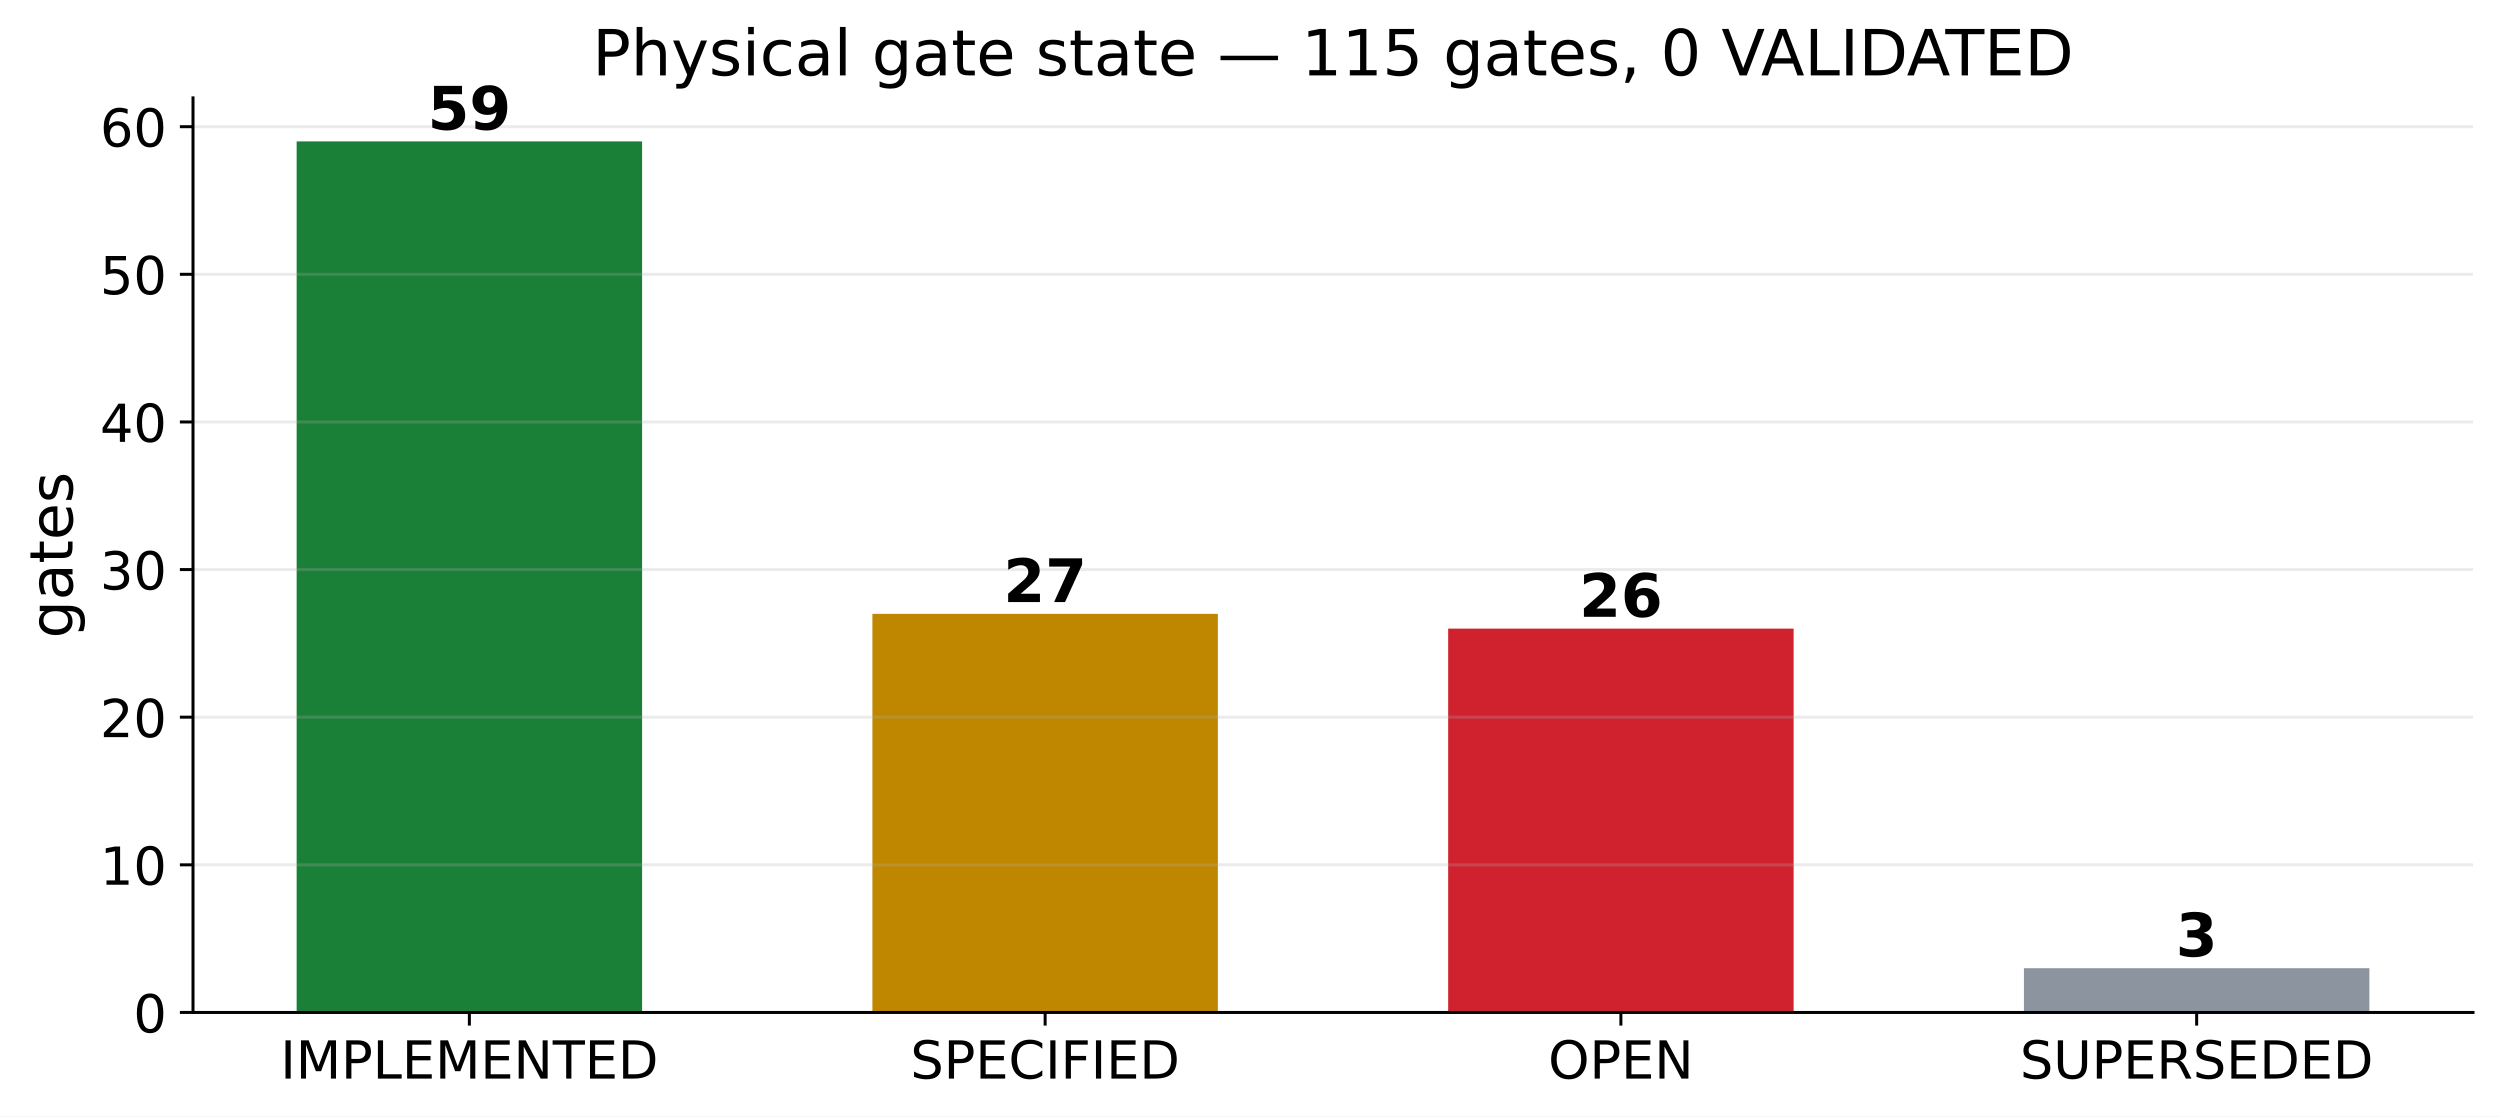
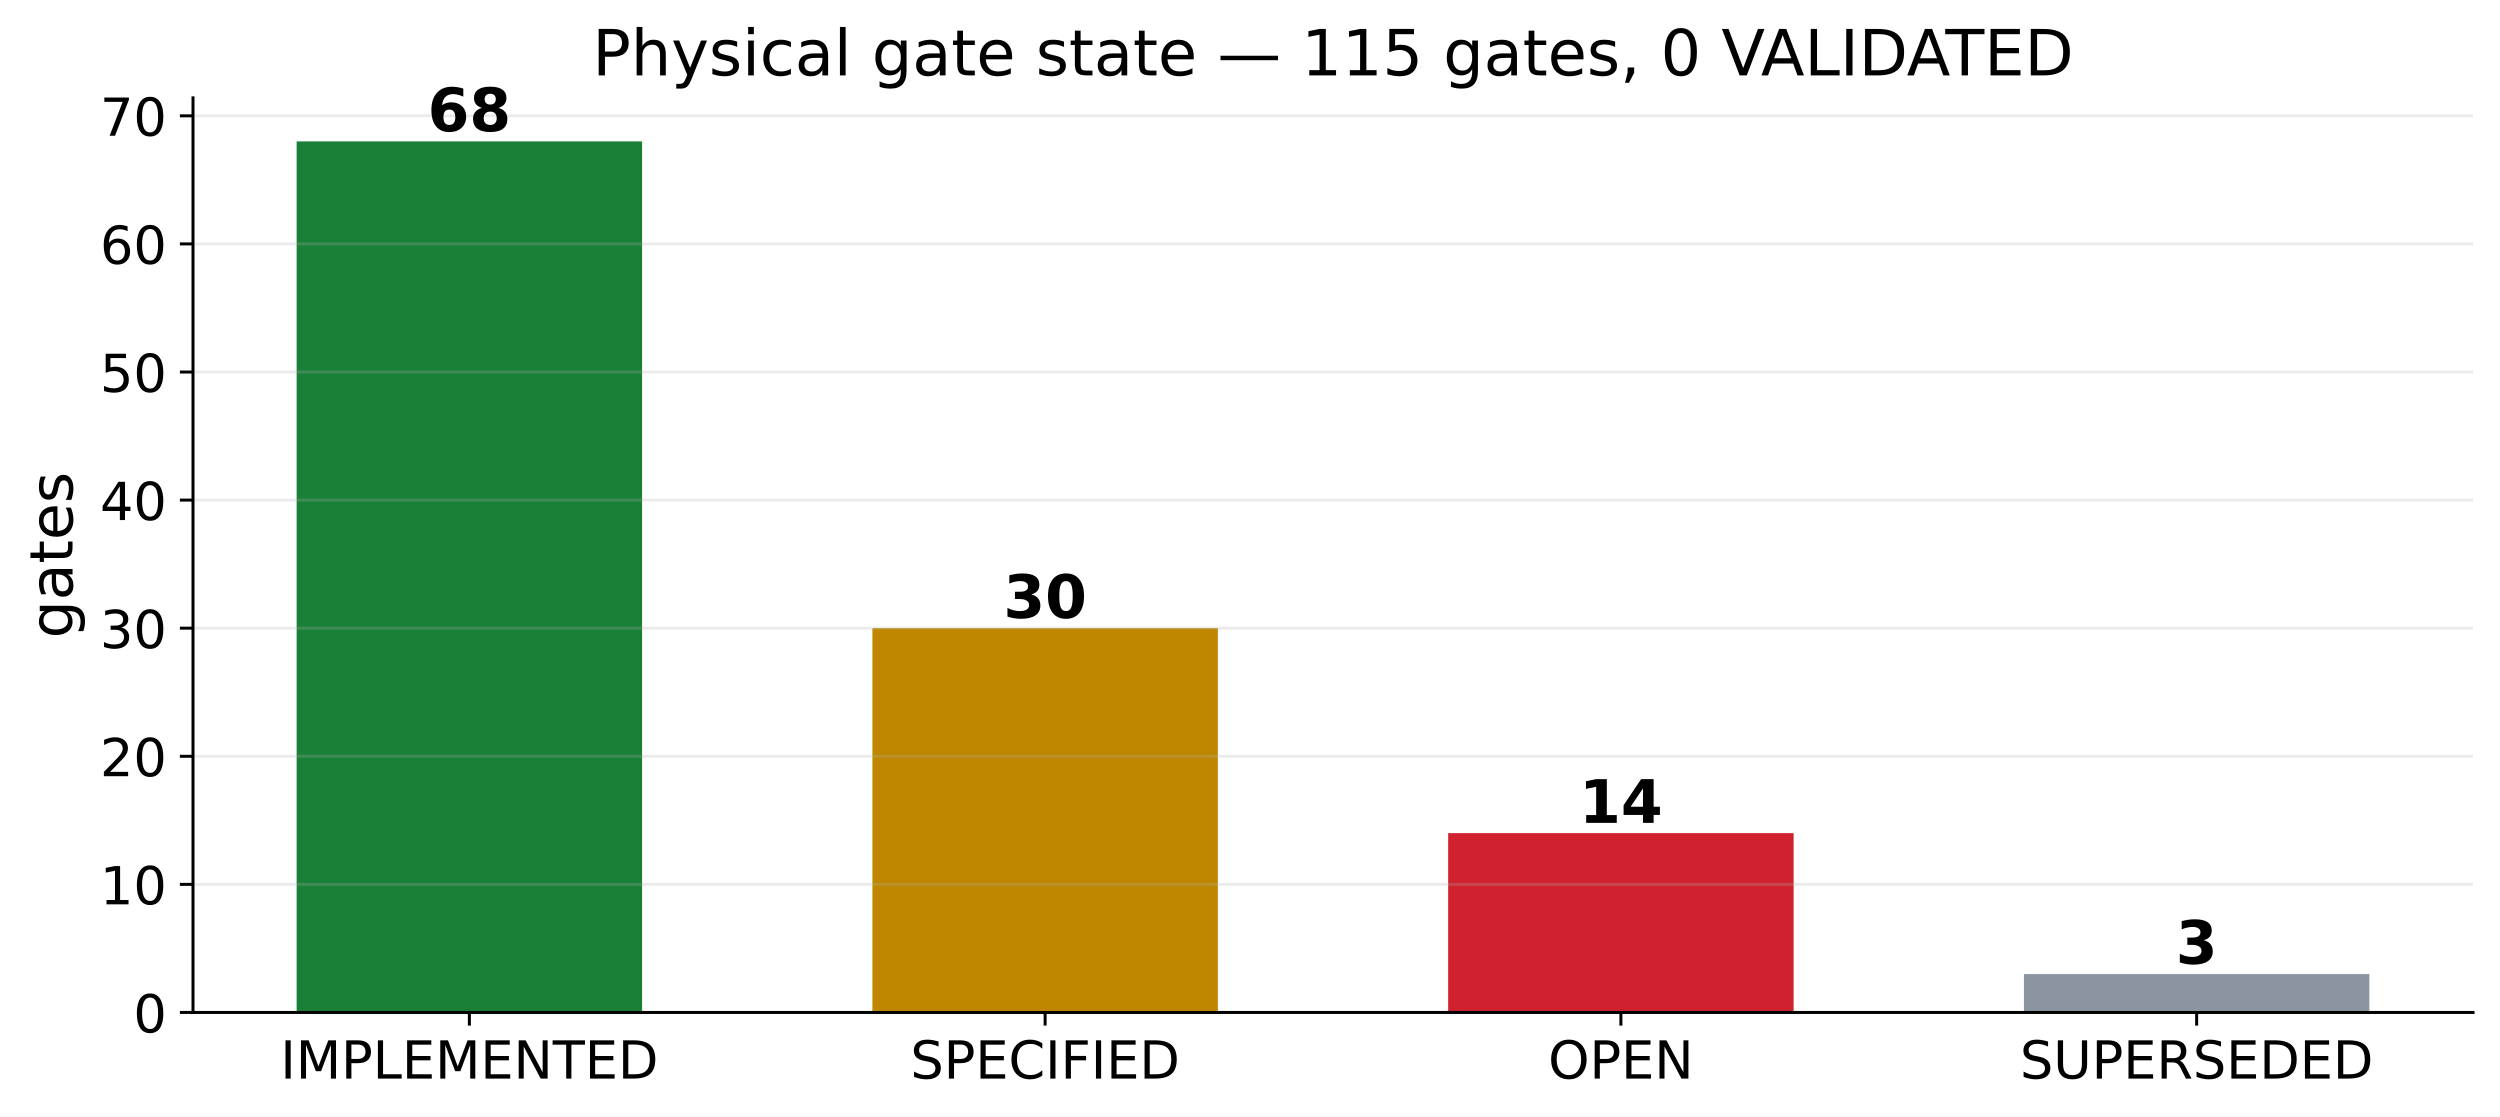
<svg xmlns="http://www.w3.org/2000/svg" xmlns:xlink="http://www.w3.org/1999/xlink" width="667.08pt" height="297.907pt" viewBox="0 0 667.08 297.907" version="1.1">
  <defs>
    <style type="text/css">*{stroke-linejoin: round; stroke-linecap: butt}</style>
  </defs>
  <g id="figure_1">
    <g id="patch_1">
      <path d="M 0 297.907  L 667.08 297.907  L 667.08 0  L 0 0  z " style="fill: #ffffff" />
    </g>
    <g id="axes_1">
      <g id="patch_2">
        <path d="M 51.5 270.157  L 659.88 270.157  L 659.88 26.117  L 51.5 26.117  z " style="fill: #ffffff" />
      </g>
      <g id="patch_3">
-         <path d="M 79.154 270.157  L 171.332 270.157  L 171.332 37.738  L 79.154 37.738  z " clip-path="url(#p740a1008fe)" style="fill: #1a7f37" />
+         <path d="M 79.154 270.157  L 171.332 270.157  L 171.332 37.738  L 79.154 37.738  z " clip-path="url(#p4d691d83dd)" style="fill: #1a7f37" />
      </g>
      <g id="patch_4">
-         <path d="M 232.785 270.157  L 324.964 270.157  L 324.964 163.796  L 232.785 163.796  z " clip-path="url(#p740a1008fe)" style="fill: #bf8700" />
+         <path d="M 232.785 270.157  L 324.964 270.157  L 324.964 167.62  L 232.785 167.62  z " clip-path="url(#p4d691d83dd)" style="fill: #bf8700" />
      </g>
      <g id="patch_5">
-         <path d="M 386.416 270.157  L 478.595 270.157  L 478.595 167.735  L 386.416 167.735  z " clip-path="url(#p740a1008fe)" style="fill: #cf222e" />
+         <path d="M 386.416 270.157  L 478.595 270.157  L 478.595 222.306  L 386.416 222.306  z " clip-path="url(#p4d691d83dd)" style="fill: #cf222e" />
      </g>
      <g id="patch_6">
-         <path d="M 540.048 270.157  L 632.226 270.157  L 632.226 258.339  L 540.048 258.339  z " clip-path="url(#p740a1008fe)" style="fill: #8c959f" />
+         <path d="M 540.048 270.157  L 632.226 270.157  L 632.226 259.904  L 540.048 259.904  z " clip-path="url(#p4d691d83dd)" style="fill: #8c959f" />
      </g>
      <g id="matplotlib.axis_1">
        <g id="xtick_1">
          <g id="line2d_1">
            <defs>
-               <path id="m989d7c6d23" d="M 0 0  L 0 3.5  " style="stroke: #000000; stroke-width: 0.8" />
+               <path id="m26388fd2c3" d="M 0 0  L 0 3.5  " style="stroke: #000000; stroke-width: 0.8" />
            </defs>
            <g>
-               <use xlink:href="#m989d7c6d23" x="125.243" y="270.157" style="stroke: #000000; stroke-width: 0.8" />
+               <use xlink:href="#m26388fd2c3" x="125.243" y="270.157" style="stroke: #000000; stroke-width: 0.8" />
            </g>
          </g>
          <g id="text_1">
            <text style="font-size: 14px; font-family: 'DejaVu Sans', 'Bitstream Vera Sans', 'Computer Modern Sans Serif', 'Lucida Grande', 'Verdana', 'Geneva', 'Lucid', 'Arial', 'Helvetica', 'Avant Garde', sans-serif; text-anchor: middle" x="125.243" y="287.795" transform="rotate(-0 125.243 287.7952)">IMPLEMENTED</text>
          </g>
        </g>
        <g id="xtick_2">
          <g id="line2d_2">
            <g>
-               <use xlink:href="#m989d7c6d23" x="278.874" y="270.157" style="stroke: #000000; stroke-width: 0.8" />
+               <use xlink:href="#m26388fd2c3" x="278.874" y="270.157" style="stroke: #000000; stroke-width: 0.8" />
            </g>
          </g>
          <g id="text_2">
            <text style="font-size: 14px; font-family: 'DejaVu Sans', 'Bitstream Vera Sans', 'Computer Modern Sans Serif', 'Lucida Grande', 'Verdana', 'Geneva', 'Lucid', 'Arial', 'Helvetica', 'Avant Garde', sans-serif; text-anchor: middle" x="278.874" y="287.795" transform="rotate(-0 278.8743 287.7952)">SPECIFIED</text>
          </g>
        </g>
        <g id="xtick_3">
          <g id="line2d_3">
            <g>
-               <use xlink:href="#m989d7c6d23" x="432.506" y="270.157" style="stroke: #000000; stroke-width: 0.8" />
+               <use xlink:href="#m26388fd2c3" x="432.506" y="270.157" style="stroke: #000000; stroke-width: 0.8" />
            </g>
          </g>
          <g id="text_3">
            <text style="font-size: 14px; font-family: 'DejaVu Sans', 'Bitstream Vera Sans', 'Computer Modern Sans Serif', 'Lucida Grande', 'Verdana', 'Geneva', 'Lucid', 'Arial', 'Helvetica', 'Avant Garde', sans-serif; text-anchor: middle" x="432.506" y="287.795" transform="rotate(-0 432.5057 287.7952)">OPEN</text>
          </g>
        </g>
        <g id="xtick_4">
          <g id="line2d_4">
            <g>
-               <use xlink:href="#m989d7c6d23" x="586.137" y="270.157" style="stroke: #000000; stroke-width: 0.8" />
+               <use xlink:href="#m26388fd2c3" x="586.137" y="270.157" style="stroke: #000000; stroke-width: 0.8" />
            </g>
          </g>
          <g id="text_4">
            <text style="font-size: 14px; font-family: 'DejaVu Sans', 'Bitstream Vera Sans', 'Computer Modern Sans Serif', 'Lucida Grande', 'Verdana', 'Geneva', 'Lucid', 'Arial', 'Helvetica', 'Avant Garde', sans-serif; text-anchor: middle" x="586.137" y="287.795" transform="rotate(-0 586.137 287.7952)">SUPERSEDED</text>
          </g>
        </g>
      </g>
      <g id="matplotlib.axis_2">
        <g id="ytick_1">
          <g id="line2d_5">
-             <path d="M 51.5 270.157  L 659.88 270.157  " clip-path="url(#p740a1008fe)" style="fill: none; stroke: #b0b0b0; stroke-opacity: 0.25; stroke-width: 0.8; stroke-linecap: square" />
+             <path d="M 51.5 270.157  L 659.88 270.157  " clip-path="url(#p4d691d83dd)" style="fill: none; stroke: #b0b0b0; stroke-opacity: 0.25; stroke-width: 0.8; stroke-linecap: square" />
          </g>
          <g id="line2d_6">
            <defs>
-               <path id="m1b28779d68" d="M 0 0  L -3.5 0  " style="stroke: #000000; stroke-width: 0.8" />
+               <path id="m69d08272c4" d="M 0 0  L -3.5 0  " style="stroke: #000000; stroke-width: 0.8" />
            </defs>
            <g>
-               <use xlink:href="#m1b28779d68" x="51.5" y="270.157" style="stroke: #000000; stroke-width: 0.8" />
+               <use xlink:href="#m69d08272c4" x="51.5" y="270.157" style="stroke: #000000; stroke-width: 0.8" />
            </g>
          </g>
          <g id="text_5">
            <text style="font-size: 14px; font-family: 'DejaVu Sans', 'Bitstream Vera Sans', 'Computer Modern Sans Serif', 'Lucida Grande', 'Verdana', 'Geneva', 'Lucid', 'Arial', 'Helvetica', 'Avant Garde', sans-serif; text-anchor: end" x="44.5" y="275.476" transform="rotate(-0 44.5 275.4762)">0</text>
          </g>
        </g>
        <g id="ytick_2">
          <g id="line2d_7">
-             <path d="M 51.5 230.764  L 659.88 230.764  " clip-path="url(#p740a1008fe)" style="fill: none; stroke: #b0b0b0; stroke-opacity: 0.25; stroke-width: 0.8; stroke-linecap: square" />
+             <path d="M 51.5 235.978  L 659.88 235.978  " clip-path="url(#p4d691d83dd)" style="fill: none; stroke: #b0b0b0; stroke-opacity: 0.25; stroke-width: 0.8; stroke-linecap: square" />
          </g>
          <g id="line2d_8">
            <g>
-               <use xlink:href="#m1b28779d68" x="51.5" y="230.764" style="stroke: #000000; stroke-width: 0.8" />
+               <use xlink:href="#m69d08272c4" x="51.5" y="235.978" style="stroke: #000000; stroke-width: 0.8" />
            </g>
          </g>
          <g id="text_6">
-             <text style="font-size: 14px; font-family: 'DejaVu Sans', 'Bitstream Vera Sans', 'Computer Modern Sans Serif', 'Lucida Grande', 'Verdana', 'Geneva', 'Lucid', 'Arial', 'Helvetica', 'Avant Garde', sans-serif; text-anchor: end" x="44.5" y="236.083" transform="rotate(-0 44.5 236.0832)">10</text>
+             <text style="font-size: 14px; font-family: 'DejaVu Sans', 'Bitstream Vera Sans', 'Computer Modern Sans Serif', 'Lucida Grande', 'Verdana', 'Geneva', 'Lucid', 'Arial', 'Helvetica', 'Avant Garde', sans-serif; text-anchor: end" x="44.5" y="241.297" transform="rotate(-0 44.5 241.297)">10</text>
          </g>
        </g>
        <g id="ytick_3">
          <g id="line2d_9">
-             <path d="M 51.5 191.371  L 659.88 191.371  " clip-path="url(#p740a1008fe)" style="fill: none; stroke: #b0b0b0; stroke-opacity: 0.25; stroke-width: 0.8; stroke-linecap: square" />
+             <path d="M 51.5 201.799  L 659.88 201.799  " clip-path="url(#p4d691d83dd)" style="fill: none; stroke: #b0b0b0; stroke-opacity: 0.25; stroke-width: 0.8; stroke-linecap: square" />
          </g>
          <g id="line2d_10">
            <g>
-               <use xlink:href="#m1b28779d68" x="51.5" y="191.371" style="stroke: #000000; stroke-width: 0.8" />
+               <use xlink:href="#m69d08272c4" x="51.5" y="201.799" style="stroke: #000000; stroke-width: 0.8" />
            </g>
          </g>
          <g id="text_7">
-             <text style="font-size: 14px; font-family: 'DejaVu Sans', 'Bitstream Vera Sans', 'Computer Modern Sans Serif', 'Lucida Grande', 'Verdana', 'Geneva', 'Lucid', 'Arial', 'Helvetica', 'Avant Garde', sans-serif; text-anchor: end" x="44.5" y="196.69" transform="rotate(-0 44.5 196.6901)">20</text>
+             <text style="font-size: 14px; font-family: 'DejaVu Sans', 'Bitstream Vera Sans', 'Computer Modern Sans Serif', 'Lucida Grande', 'Verdana', 'Geneva', 'Lucid', 'Arial', 'Helvetica', 'Avant Garde', sans-serif; text-anchor: end" x="44.5" y="207.118" transform="rotate(-0 44.5 207.1177)">20</text>
          </g>
        </g>
        <g id="ytick_4">
          <g id="line2d_11">
-             <path d="M 51.5 151.978  L 659.88 151.978  " clip-path="url(#p740a1008fe)" style="fill: none; stroke: #b0b0b0; stroke-opacity: 0.25; stroke-width: 0.8; stroke-linecap: square" />
+             <path d="M 51.5 167.62  L 659.88 167.62  " clip-path="url(#p4d691d83dd)" style="fill: none; stroke: #b0b0b0; stroke-opacity: 0.25; stroke-width: 0.8; stroke-linecap: square" />
          </g>
          <g id="line2d_12">
            <g>
-               <use xlink:href="#m1b28779d68" x="51.5" y="151.978" style="stroke: #000000; stroke-width: 0.8" />
+               <use xlink:href="#m69d08272c4" x="51.5" y="167.62" style="stroke: #000000; stroke-width: 0.8" />
            </g>
          </g>
          <g id="text_8">
-             <text style="font-size: 14px; font-family: 'DejaVu Sans', 'Bitstream Vera Sans', 'Computer Modern Sans Serif', 'Lucida Grande', 'Verdana', 'Geneva', 'Lucid', 'Arial', 'Helvetica', 'Avant Garde', sans-serif; text-anchor: end" x="44.5" y="157.297" transform="rotate(-0 44.5 157.2971)">30</text>
+             <text style="font-size: 14px; font-family: 'DejaVu Sans', 'Bitstream Vera Sans', 'Computer Modern Sans Serif', 'Lucida Grande', 'Verdana', 'Geneva', 'Lucid', 'Arial', 'Helvetica', 'Avant Garde', sans-serif; text-anchor: end" x="44.5" y="172.938" transform="rotate(-0 44.5 172.9384)">30</text>
          </g>
        </g>
        <g id="ytick_5">
          <g id="line2d_13">
-             <path d="M 51.5 112.585  L 659.88 112.585  " clip-path="url(#p740a1008fe)" style="fill: none; stroke: #b0b0b0; stroke-opacity: 0.25; stroke-width: 0.8; stroke-linecap: square" />
+             <path d="M 51.5 133.44  L 659.88 133.44  " clip-path="url(#p4d691d83dd)" style="fill: none; stroke: #b0b0b0; stroke-opacity: 0.25; stroke-width: 0.8; stroke-linecap: square" />
          </g>
          <g id="line2d_14">
            <g>
-               <use xlink:href="#m1b28779d68" x="51.5" y="112.585" style="stroke: #000000; stroke-width: 0.8" />
+               <use xlink:href="#m69d08272c4" x="51.5" y="133.44" style="stroke: #000000; stroke-width: 0.8" />
            </g>
          </g>
          <g id="text_9">
-             <text style="font-size: 14px; font-family: 'DejaVu Sans', 'Bitstream Vera Sans', 'Computer Modern Sans Serif', 'Lucida Grande', 'Verdana', 'Geneva', 'Lucid', 'Arial', 'Helvetica', 'Avant Garde', sans-serif; text-anchor: end" x="44.5" y="117.904" transform="rotate(-0 44.5 117.904)">40</text>
+             <text style="font-size: 14px; font-family: 'DejaVu Sans', 'Bitstream Vera Sans', 'Computer Modern Sans Serif', 'Lucida Grande', 'Verdana', 'Geneva', 'Lucid', 'Arial', 'Helvetica', 'Avant Garde', sans-serif; text-anchor: end" x="44.5" y="138.759" transform="rotate(-0 44.5 138.7592)">40</text>
          </g>
        </g>
        <g id="ytick_6">
          <g id="line2d_15">
-             <path d="M 51.5 73.192  L 659.88 73.192  " clip-path="url(#p740a1008fe)" style="fill: none; stroke: #b0b0b0; stroke-opacity: 0.25; stroke-width: 0.8; stroke-linecap: square" />
+             <path d="M 51.5 99.261  L 659.88 99.261  " clip-path="url(#p4d691d83dd)" style="fill: none; stroke: #b0b0b0; stroke-opacity: 0.25; stroke-width: 0.8; stroke-linecap: square" />
          </g>
          <g id="line2d_16">
            <g>
-               <use xlink:href="#m1b28779d68" x="51.5" y="73.192" style="stroke: #000000; stroke-width: 0.8" />
+               <use xlink:href="#m69d08272c4" x="51.5" y="99.261" style="stroke: #000000; stroke-width: 0.8" />
            </g>
          </g>
          <g id="text_10">
-             <text style="font-size: 14px; font-family: 'DejaVu Sans', 'Bitstream Vera Sans', 'Computer Modern Sans Serif', 'Lucida Grande', 'Verdana', 'Geneva', 'Lucid', 'Arial', 'Helvetica', 'Avant Garde', sans-serif; text-anchor: end" x="44.5" y="78.511" transform="rotate(-0 44.5 78.51095)">50</text>
+             <text style="font-size: 14px; font-family: 'DejaVu Sans', 'Bitstream Vera Sans', 'Computer Modern Sans Serif', 'Lucida Grande', 'Verdana', 'Geneva', 'Lucid', 'Arial', 'Helvetica', 'Avant Garde', sans-serif; text-anchor: end" x="44.5" y="104.58" transform="rotate(-0 44.5 104.5799)">50</text>
          </g>
        </g>
        <g id="ytick_7">
          <g id="line2d_17">
-             <path d="M 51.5 33.799  L 659.88 33.799  " clip-path="url(#p740a1008fe)" style="fill: none; stroke: #b0b0b0; stroke-opacity: 0.25; stroke-width: 0.8; stroke-linecap: square" />
+             <path d="M 51.5 65.082  L 659.88 65.082  " clip-path="url(#p4d691d83dd)" style="fill: none; stroke: #b0b0b0; stroke-opacity: 0.25; stroke-width: 0.8; stroke-linecap: square" />
          </g>
          <g id="line2d_18">
            <g>
-               <use xlink:href="#m1b28779d68" x="51.5" y="33.799" style="stroke: #000000; stroke-width: 0.8" />
+               <use xlink:href="#m69d08272c4" x="51.5" y="65.082" style="stroke: #000000; stroke-width: 0.8" />
            </g>
          </g>
          <g id="text_11">
-             <text style="font-size: 14px; font-family: 'DejaVu Sans', 'Bitstream Vera Sans', 'Computer Modern Sans Serif', 'Lucida Grande', 'Verdana', 'Geneva', 'Lucid', 'Arial', 'Helvetica', 'Avant Garde', sans-serif; text-anchor: end" x="44.5" y="39.118" transform="rotate(-0 44.5 39.1179)">60</text>
-           </g>
-         </g>
-         <g id="text_12">
+             <text style="font-size: 14px; font-family: 'DejaVu Sans', 'Bitstream Vera Sans', 'Computer Modern Sans Serif', 'Lucida Grande', 'Verdana', 'Geneva', 'Lucid', 'Arial', 'Helvetica', 'Avant Garde', sans-serif; text-anchor: end" x="44.5" y="70.401" transform="rotate(-0 44.5 70.40062)">60</text>
+           </g>
+         </g>
+         <g id="ytick_8">
+           <g id="line2d_19">
+             <path d="M 51.5 30.902  L 659.88 30.902  " clip-path="url(#p4d691d83dd)" style="fill: none; stroke: #b0b0b0; stroke-opacity: 0.25; stroke-width: 0.8; stroke-linecap: square" />
+           </g>
+           <g id="line2d_20">
+             <g>
+               <use xlink:href="#m69d08272c4" x="51.5" y="30.902" style="stroke: #000000; stroke-width: 0.8" />
+             </g>
+           </g>
+           <g id="text_12">
+             <text style="font-size: 14px; font-family: 'DejaVu Sans', 'Bitstream Vera Sans', 'Computer Modern Sans Serif', 'Lucida Grande', 'Verdana', 'Geneva', 'Lucid', 'Arial', 'Helvetica', 'Avant Garde', sans-serif; text-anchor: end" x="44.5" y="36.221" transform="rotate(-0 44.5 36.22135)">70</text>
+           </g>
+         </g>
+         <g id="text_13">
          <text style="font-size: 16px; font-family: 'DejaVu Sans', 'Bitstream Vera Sans', 'Computer Modern Sans Serif', 'Lucida Grande', 'Verdana', 'Geneva', 'Lucid', 'Arial', 'Helvetica', 'Avant Garde', sans-serif; text-anchor: middle" x="19.358" y="148.137" transform="rotate(-90 19.3575 148.1373)">gates</text>
        </g>
      </g>
      <g id="patch_7">
        <path d="M 51.5 270.157  L 51.5 26.117  " style="fill: none; stroke: #000000; stroke-width: 0.8; stroke-linejoin: miter; stroke-linecap: square" />
      </g>
      <g id="patch_8">
        <path d="M 51.5 270.157  L 659.88 270.157  " style="fill: none; stroke: #000000; stroke-width: 0.8; stroke-linejoin: miter; stroke-linecap: square" />
      </g>
-       <g id="text_13">
-         <text style="font-weight: 700; font-size: 16px; font-family: 'DejaVu Sans', 'Bitstream Vera Sans', 'Computer Modern Sans Serif', 'Lucida Grande', 'Verdana', 'Geneva', 'Lucid', 'Arial', 'Helvetica', 'Avant Garde', sans-serif; text-anchor: middle" x="125.243" y="34.587" transform="rotate(-0 125.243 34.58685)">59</text>
-       </g>
      <g id="text_14">
-         <text style="font-weight: 700; font-size: 16px; font-family: 'DejaVu Sans', 'Bitstream Vera Sans', 'Computer Modern Sans Serif', 'Lucida Grande', 'Verdana', 'Geneva', 'Lucid', 'Arial', 'Helvetica', 'Avant Garde', sans-serif; text-anchor: middle" x="278.874" y="160.645" transform="rotate(-0 278.8743 160.6446)">27</text>
+         <text style="font-weight: 700; font-size: 16px; font-family: 'DejaVu Sans', 'Bitstream Vera Sans', 'Computer Modern Sans Serif', 'Lucida Grande', 'Verdana', 'Geneva', 'Lucid', 'Arial', 'Helvetica', 'Avant Garde', sans-serif; text-anchor: middle" x="125.243" y="35.004" transform="rotate(-0 125.243 35.00395)">68</text>
      </g>
      <g id="text_15">
-         <text style="font-weight: 700; font-size: 16px; font-family: 'DejaVu Sans', 'Bitstream Vera Sans', 'Computer Modern Sans Serif', 'Lucida Grande', 'Verdana', 'Geneva', 'Lucid', 'Arial', 'Helvetica', 'Avant Garde', sans-serif; text-anchor: middle" x="432.506" y="164.584" transform="rotate(-0 432.5057 164.5839)">26</text>
+         <text style="font-weight: 700; font-size: 16px; font-family: 'DejaVu Sans', 'Bitstream Vera Sans', 'Computer Modern Sans Serif', 'Lucida Grande', 'Verdana', 'Geneva', 'Lucid', 'Arial', 'Helvetica', 'Avant Garde', sans-serif; text-anchor: middle" x="278.874" y="164.885" transform="rotate(-0 278.8743 164.8852)">30</text>
      </g>
      <g id="text_16">
-         <text style="font-weight: 700; font-size: 16px; font-family: 'DejaVu Sans', 'Bitstream Vera Sans', 'Computer Modern Sans Serif', 'Lucida Grande', 'Verdana', 'Geneva', 'Lucid', 'Arial', 'Helvetica', 'Avant Garde', sans-serif; text-anchor: middle" x="586.137" y="255.188" transform="rotate(-0 586.137 255.188)">3</text>
+         <text style="font-weight: 700; font-size: 16px; font-family: 'DejaVu Sans', 'Bitstream Vera Sans', 'Computer Modern Sans Serif', 'Lucida Grande', 'Verdana', 'Geneva', 'Lucid', 'Arial', 'Helvetica', 'Avant Garde', sans-serif; text-anchor: middle" x="432.506" y="219.572" transform="rotate(-0 432.5057 219.572)">14</text>
      </g>
      <g id="text_17">
+         <text style="font-weight: 700; font-size: 16px; font-family: 'DejaVu Sans', 'Bitstream Vera Sans', 'Computer Modern Sans Serif', 'Lucida Grande', 'Verdana', 'Geneva', 'Lucid', 'Arial', 'Helvetica', 'Avant Garde', sans-serif; text-anchor: middle" x="586.137" y="257.169" transform="rotate(-0 586.137 257.1692)">3</text>
+       </g>
+       <g id="text_18">
        <text style="font-size: 17px; font-family: 'DejaVu Sans', 'Bitstream Vera Sans', 'Computer Modern Sans Serif', 'Lucida Grande', 'Verdana', 'Geneva', 'Lucid', 'Arial', 'Helvetica', 'Avant Garde', sans-serif; text-anchor: middle" x="355.69" y="20.117" transform="rotate(-0 355.69 20.11734)">Physical gate state — 115 gates, 0 VALIDATED</text>
      </g>
    </g>
  </g>
  <defs>
-     <clipPath id="p740a1008fe">
+     <clipPath id="p4d691d83dd">
      <rect x="51.5" y="26.117" width="608.38" height="244.04" />
    </clipPath>
  </defs>
</svg>
